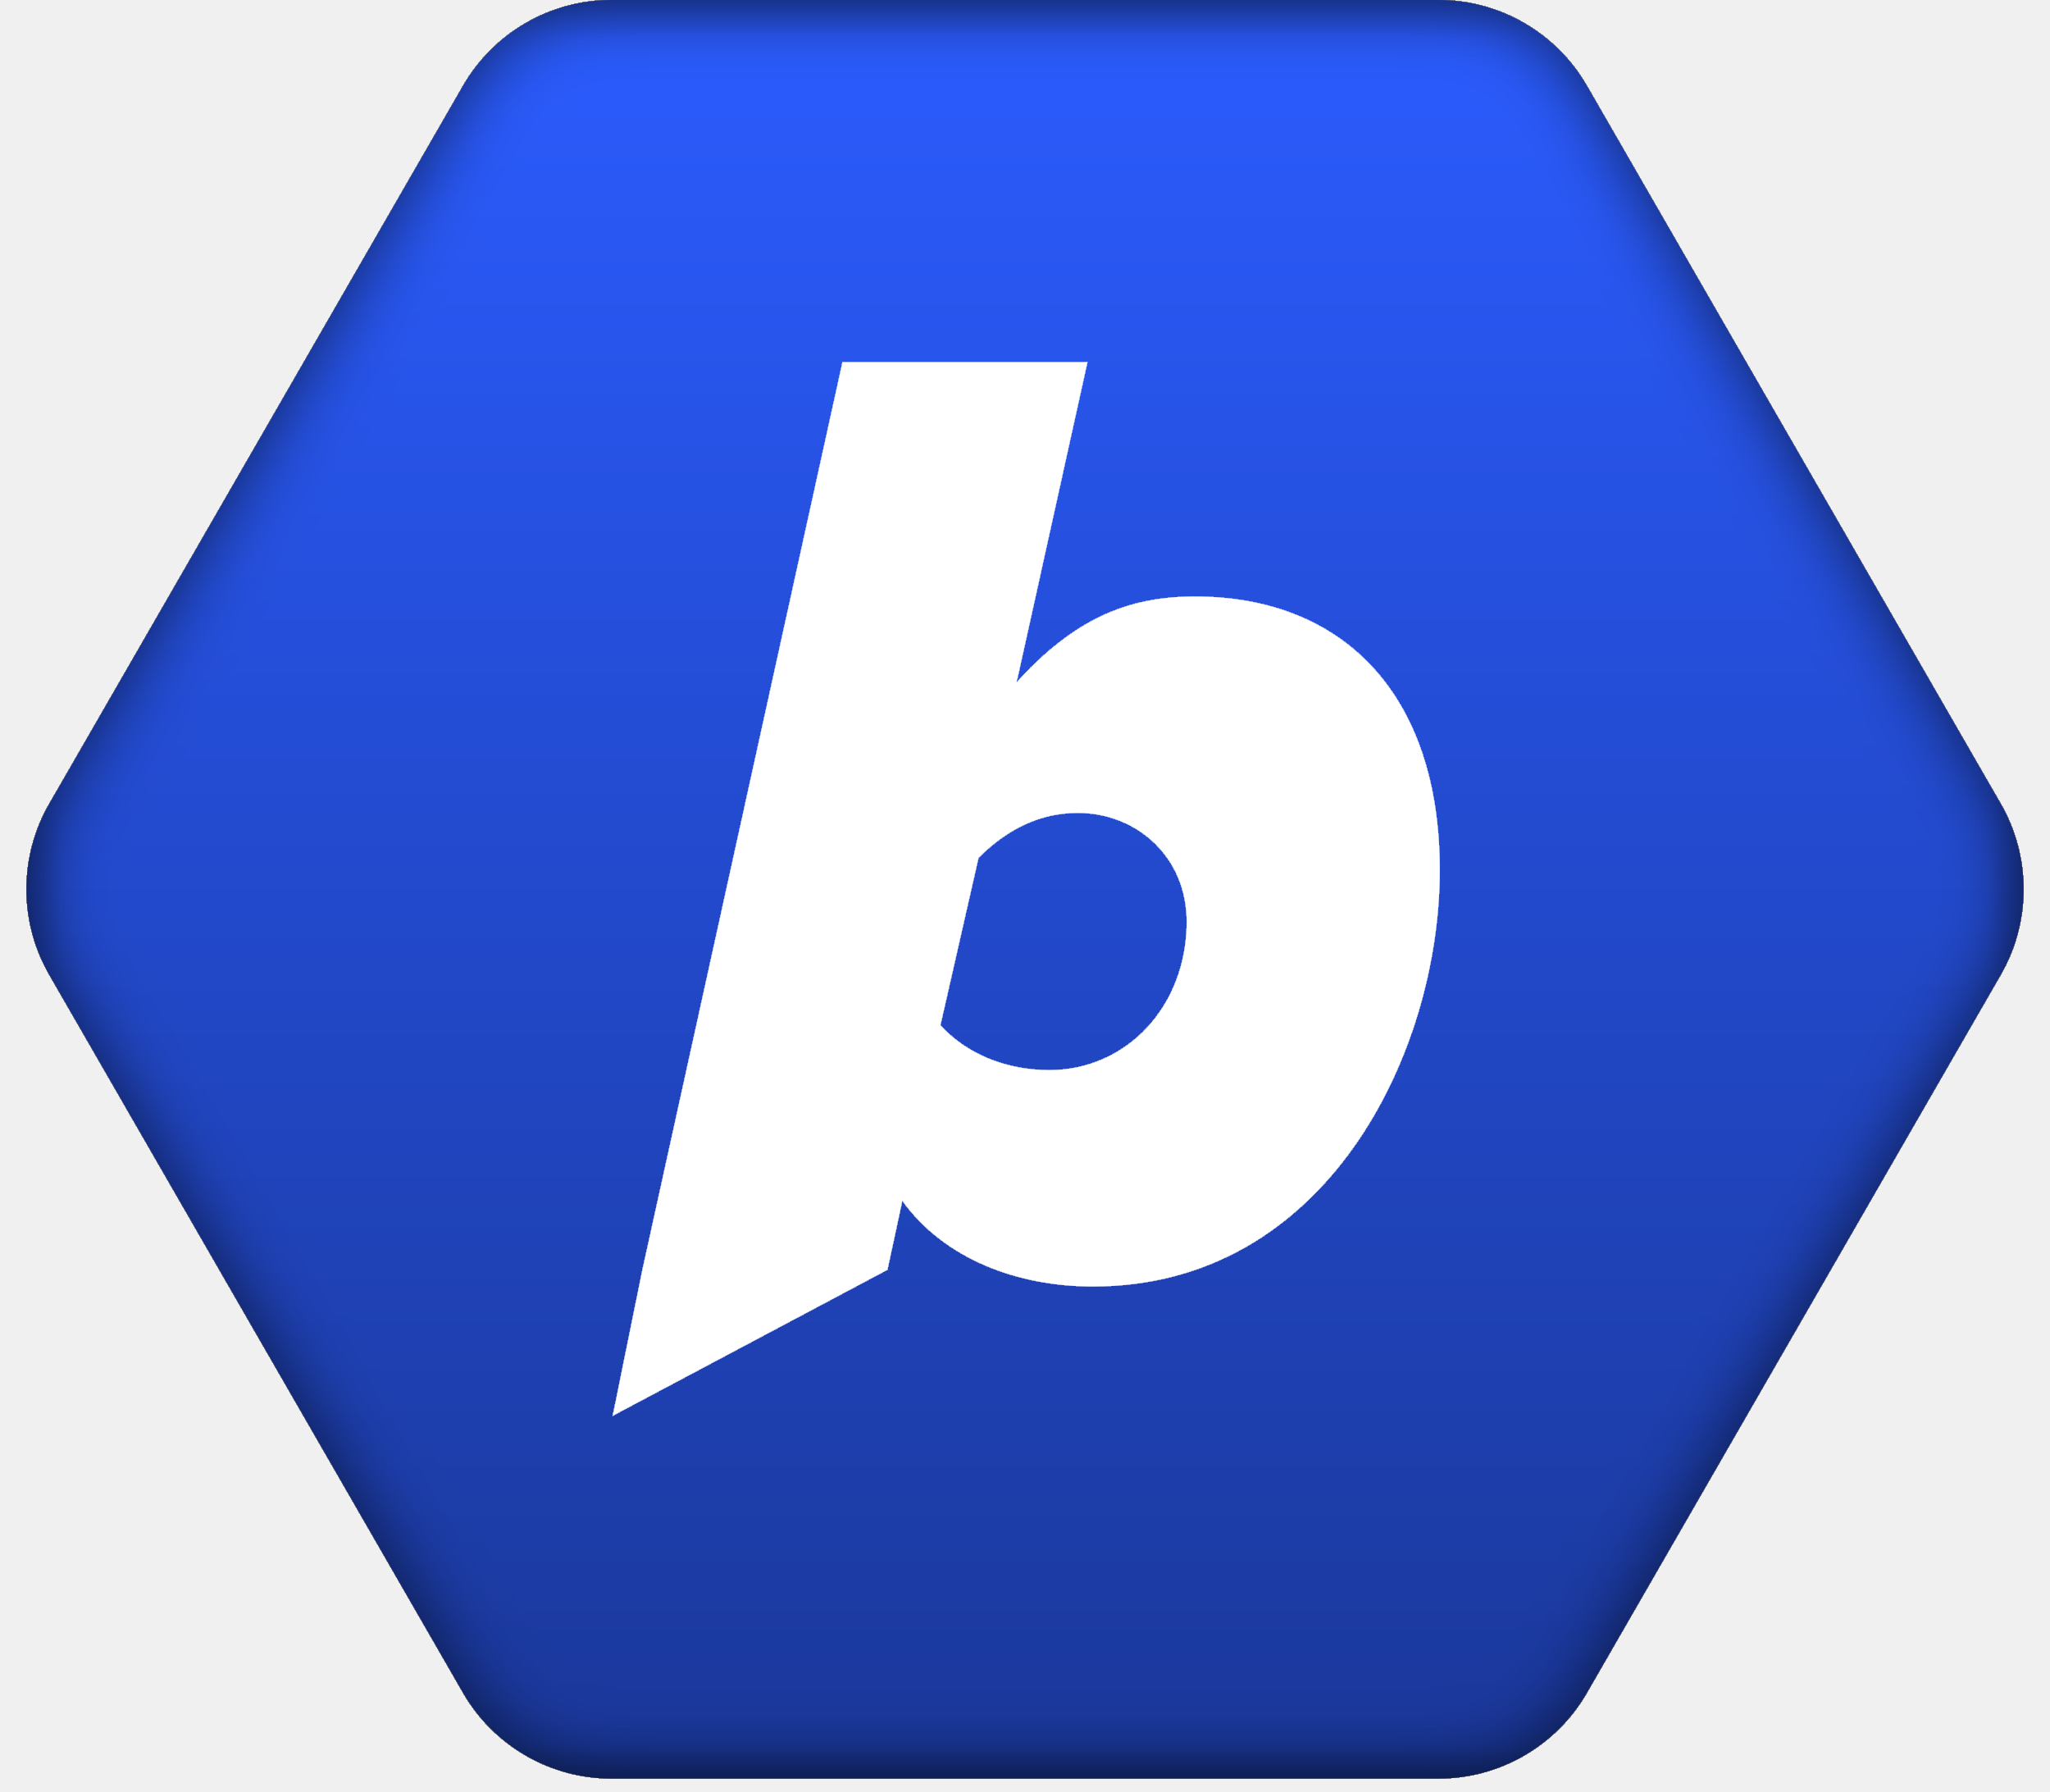
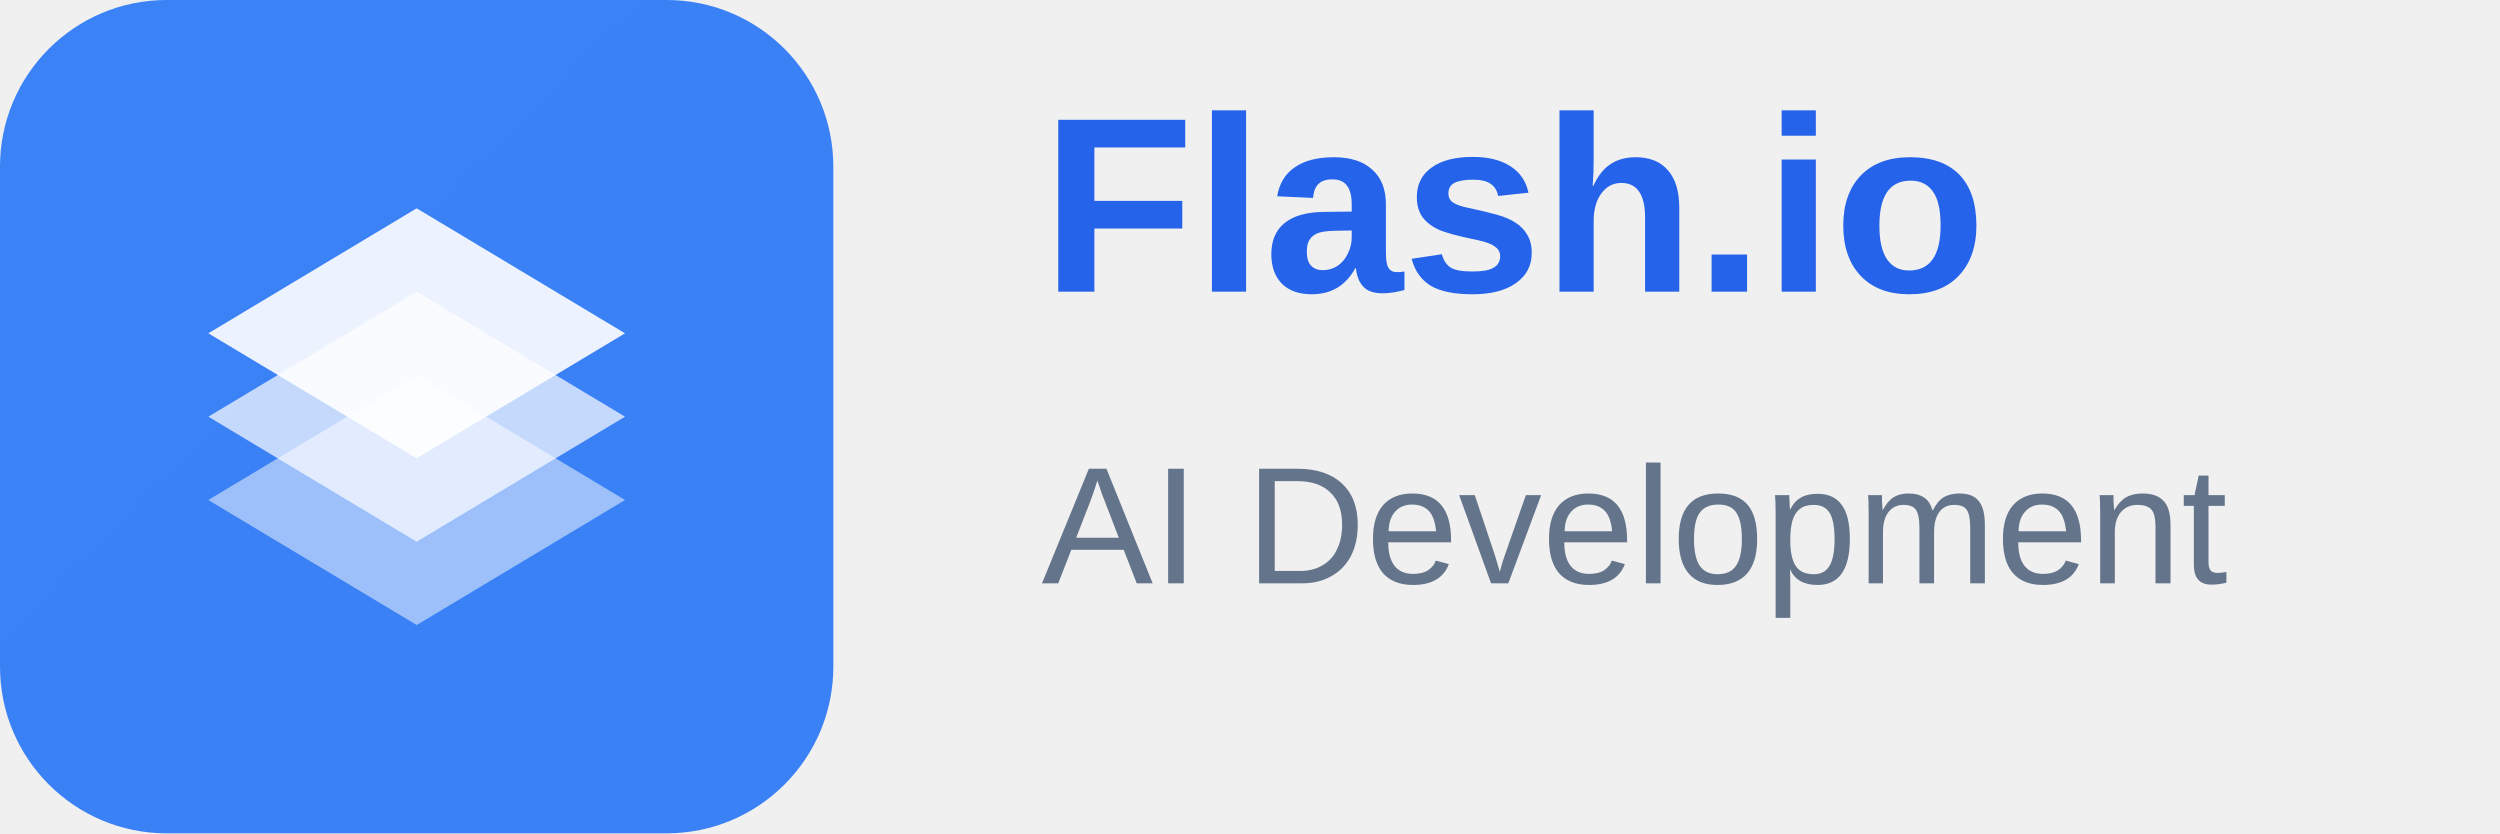
- <svg xmlns="http://www.w3.org/2000/svg" width="95" height="83" fill="none">
-   <g filter="url(#a)">
-     <path fill="url(#b)" d="M66.657 0H28.343a7.948 7.948 0 0 0-6.887 3.979L2.288 37.235a7.948 7.948 0 0 0 0 7.938L21.456 78.43a7.948 7.948 0 0 0 6.887 3.979h38.314a7.948 7.948 0 0 0 6.886-3.98l19.17-33.256a7.948 7.948 0 0 0 0-7.938L73.542 3.98A7.948 7.948 0 0 0 66.657 0Z" />
-   </g>
-   <g filter="url(#c)">
-     <path fill="#fff" fill-rule="evenodd" d="M50.642 59.608c-3.468 0-6.873-1.261-8.827-3.973l-.69 3.198-12.729 6.762 1.374-6.762 9.27-42.04h11.35l-3.279 14.818c2.649-2.9 5.108-3.973 8.26-3.973 6.81 0 11.35 4.477 11.35 12.675 0 8.45-5.233 19.295-16.079 19.295Zm4.351-16.9c0 3.91-2.774 6.874-6.368 6.874-2.018 0-3.847-.757-5.045-2.08l1.766-7.757c1.324-1.324 2.837-2.08 4.603-2.08 2.711 0 5.044 2.017 5.044 5.044Z" clip-rule="evenodd" />
-   </g>
+ <svg xmlns="http://www.w3.org/2000/svg" width="120" height="40" fill="none" viewBox="0 0 120 40">
+   <rect width="40" height="40" rx="8" fill="url(#gradient)" />
+   <path d="M10 16L20 10L30 16L20 22L10 16Z" fill="white" opacity="0.9" />
+   <path d="M10 20L20 14L30 20L20 26L10 20Z" fill="white" opacity="0.7" />
+   <path d="M10 24L20 18L30 24L20 30L10 24Z" fill="white" opacity="0.5" />
+   <text x="50" y="14" font-family="Arial, sans-serif" font-size="12" font-weight="bold" fill="#2563EB">Flash.io</text>
+   <text x="50" y="28" font-family="Arial, sans-serif" font-size="8" fill="#64748B">AI Development</text>
  <defs>
-     <filter id="a" width="92.549" height="82.409" x="1.226" y="0" color-interpolation-filters="sRGB" filterUnits="userSpaceOnUse">
-       <feFlood flood-opacity="0" result="BackgroundImageFix" />
-       <feBlend in="SourceGraphic" in2="BackgroundImageFix" result="shape" />
-       <feColorMatrix in="SourceAlpha" result="hardAlpha" values="0 0 0 0 0 0 0 0 0 0 0 0 0 0 0 0 0 0 127 0" />
-       <feOffset />
-       <feGaussianBlur stdDeviation="1.717" />
-       <feComposite in2="hardAlpha" k2="-1" k3="1" operator="arithmetic" />
-       <feColorMatrix values="0 0 0 0 0 0 0 0 0 0 0 0 0 0 0 0 0 0 0.65 0" />
-       <feBlend in2="shape" result="effect1_innerShadow_615_13380" />
-     </filter>
-     <filter id="c" width="38.326" height="48.802" x="28.396" y="16.793" color-interpolation-filters="sRGB" filterUnits="userSpaceOnUse">
-       <feFlood flood-opacity="0" result="BackgroundImageFix" />
-       <feBlend in="SourceGraphic" in2="BackgroundImageFix" result="shape" />
-       <feColorMatrix in="SourceAlpha" result="hardAlpha" values="0 0 0 0 0 0 0 0 0 0 0 0 0 0 0 0 0 0 127 0" />
-       <feOffset />
-       <feGaussianBlur stdDeviation=".072" />
-       <feComposite in2="hardAlpha" k2="-1" k3="1" operator="arithmetic" />
-       <feColorMatrix values="0 0 0 0 1 0 0 0 0 1 0 0 0 0 1 0 0 0 0.95 0" />
-       <feBlend in2="shape" result="effect1_innerShadow_615_13380" />
-     </filter>
-     <linearGradient id="b" x1="47.5" x2="47.5" y1="0" y2="82.409" gradientUnits="userSpaceOnUse">
-       <stop stop-color="#2B5CFF" />
-       <stop offset="1" stop-color="#1A3799" />
+     <linearGradient id="gradient" x1="0" y1="0" x2="40" y2="40">
+       <stop offset="0%" stop-color="#3B82F6" />
+       <stop offset="100%" stop-color="#1D4ED8" />
    </linearGradient>
  </defs>
</svg>
